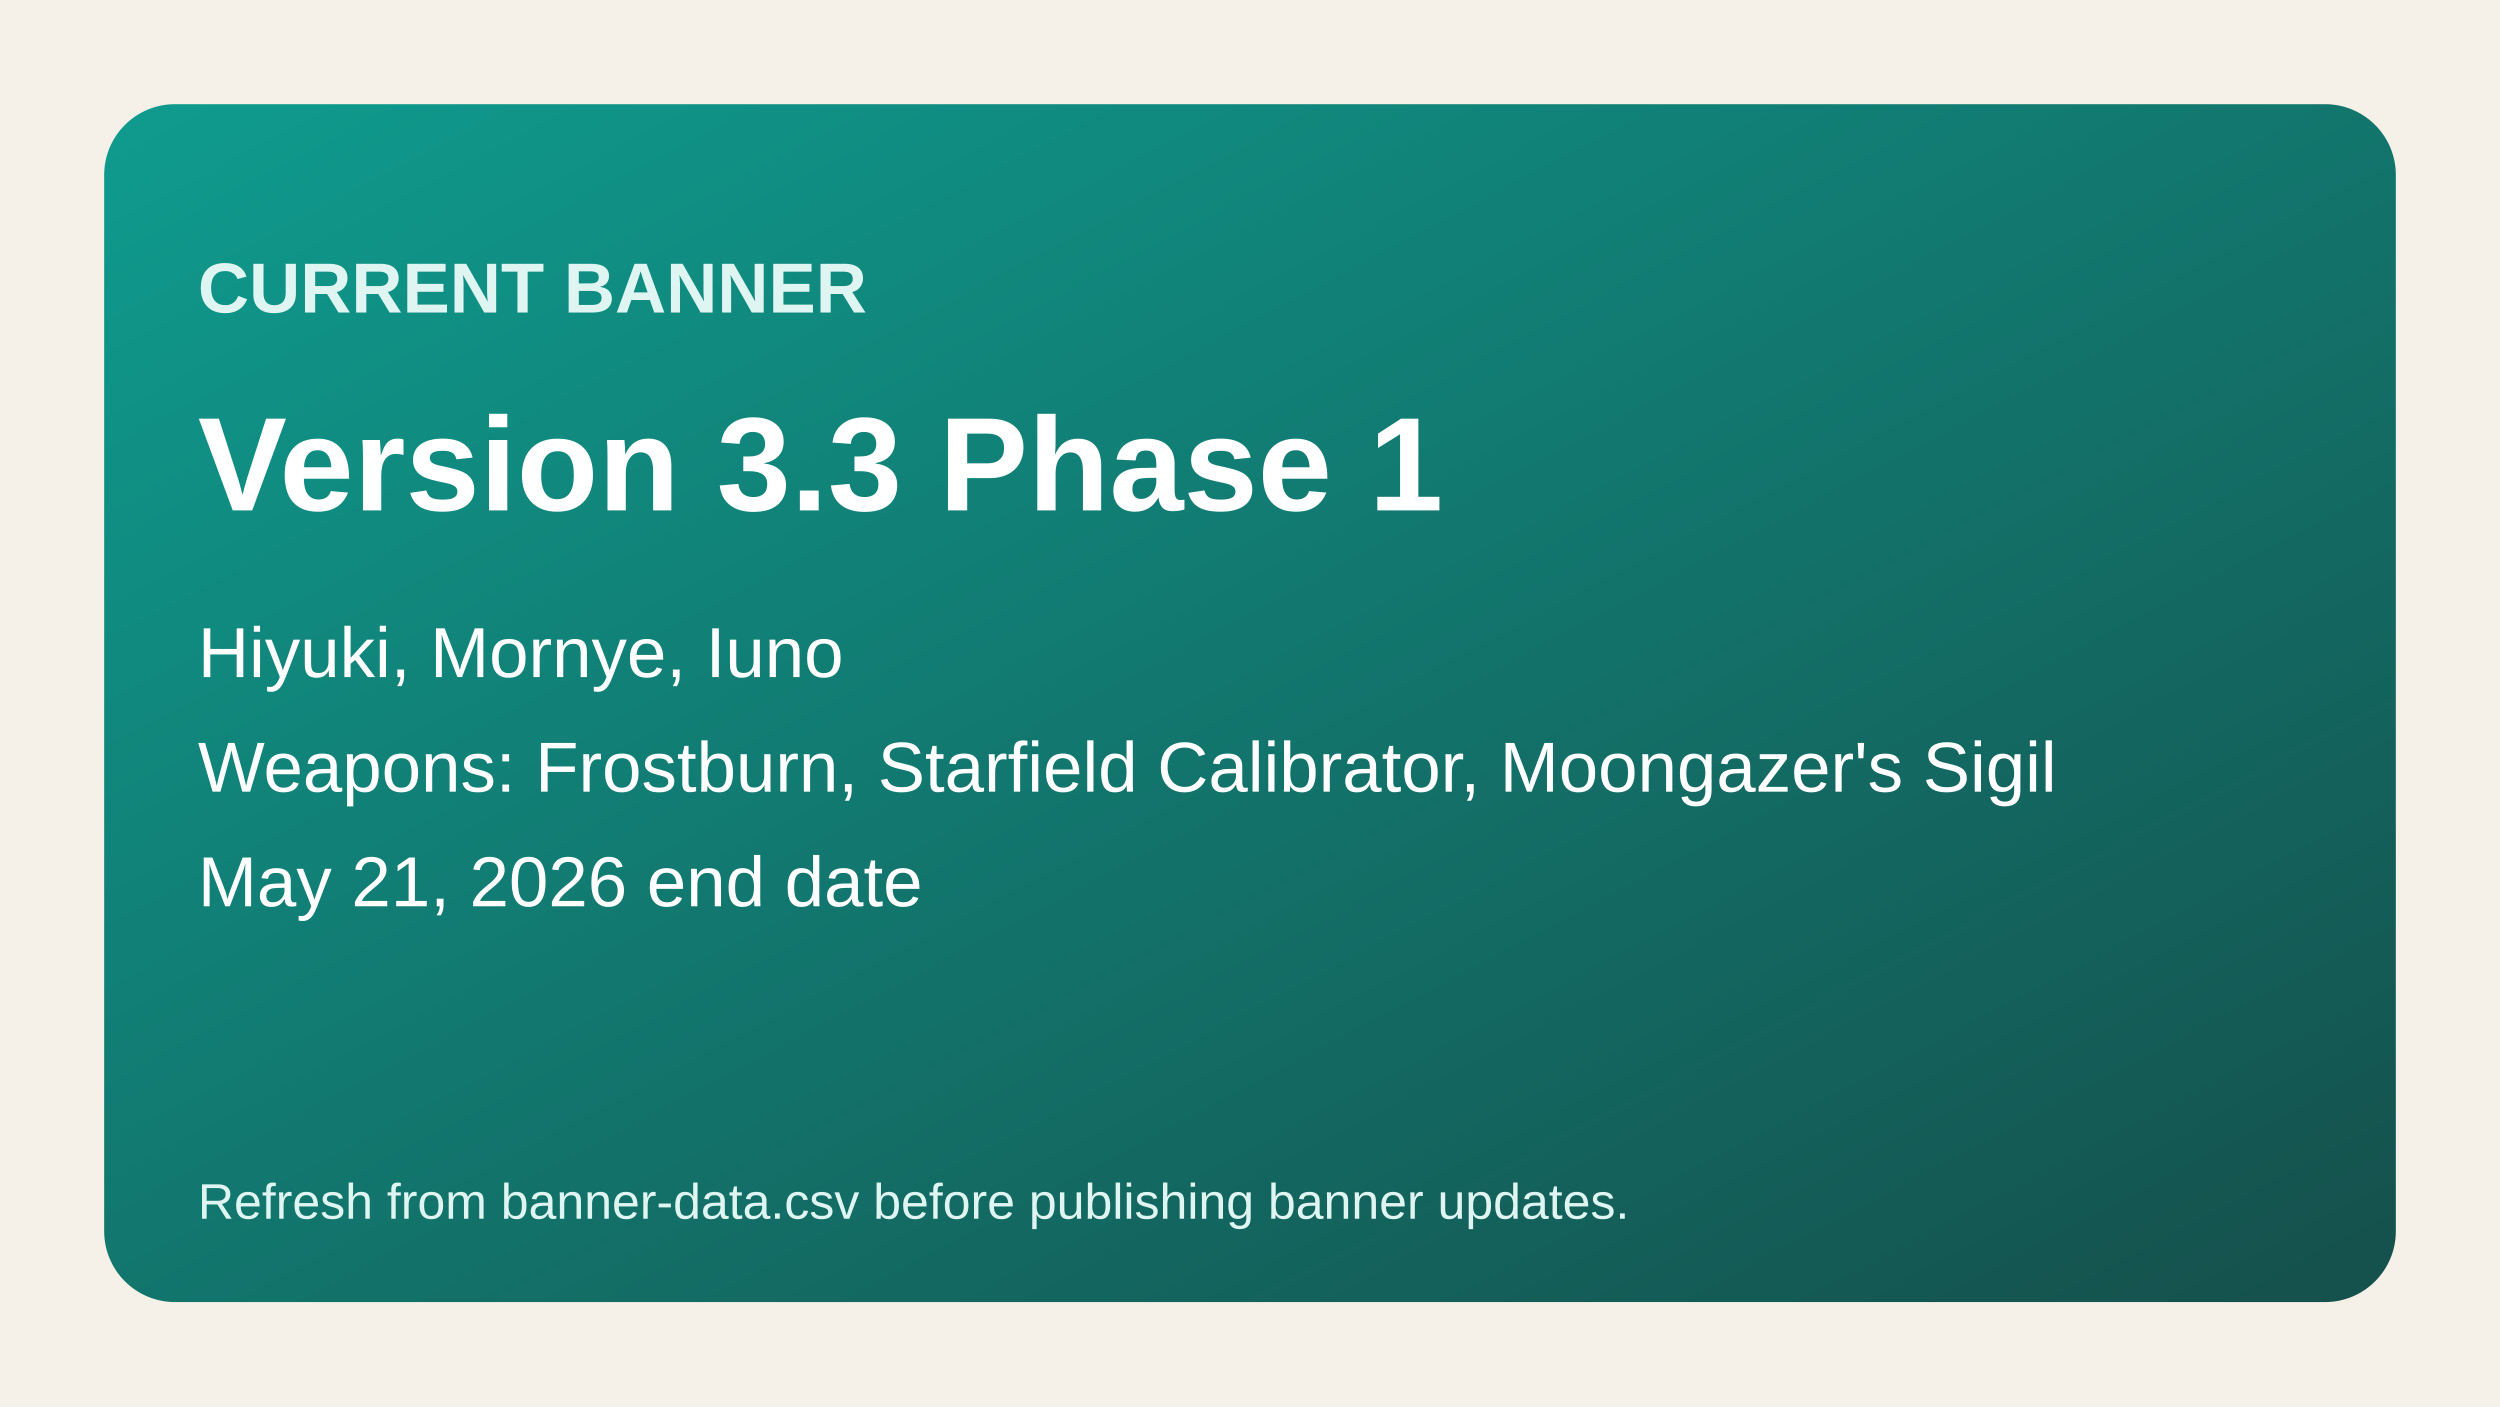
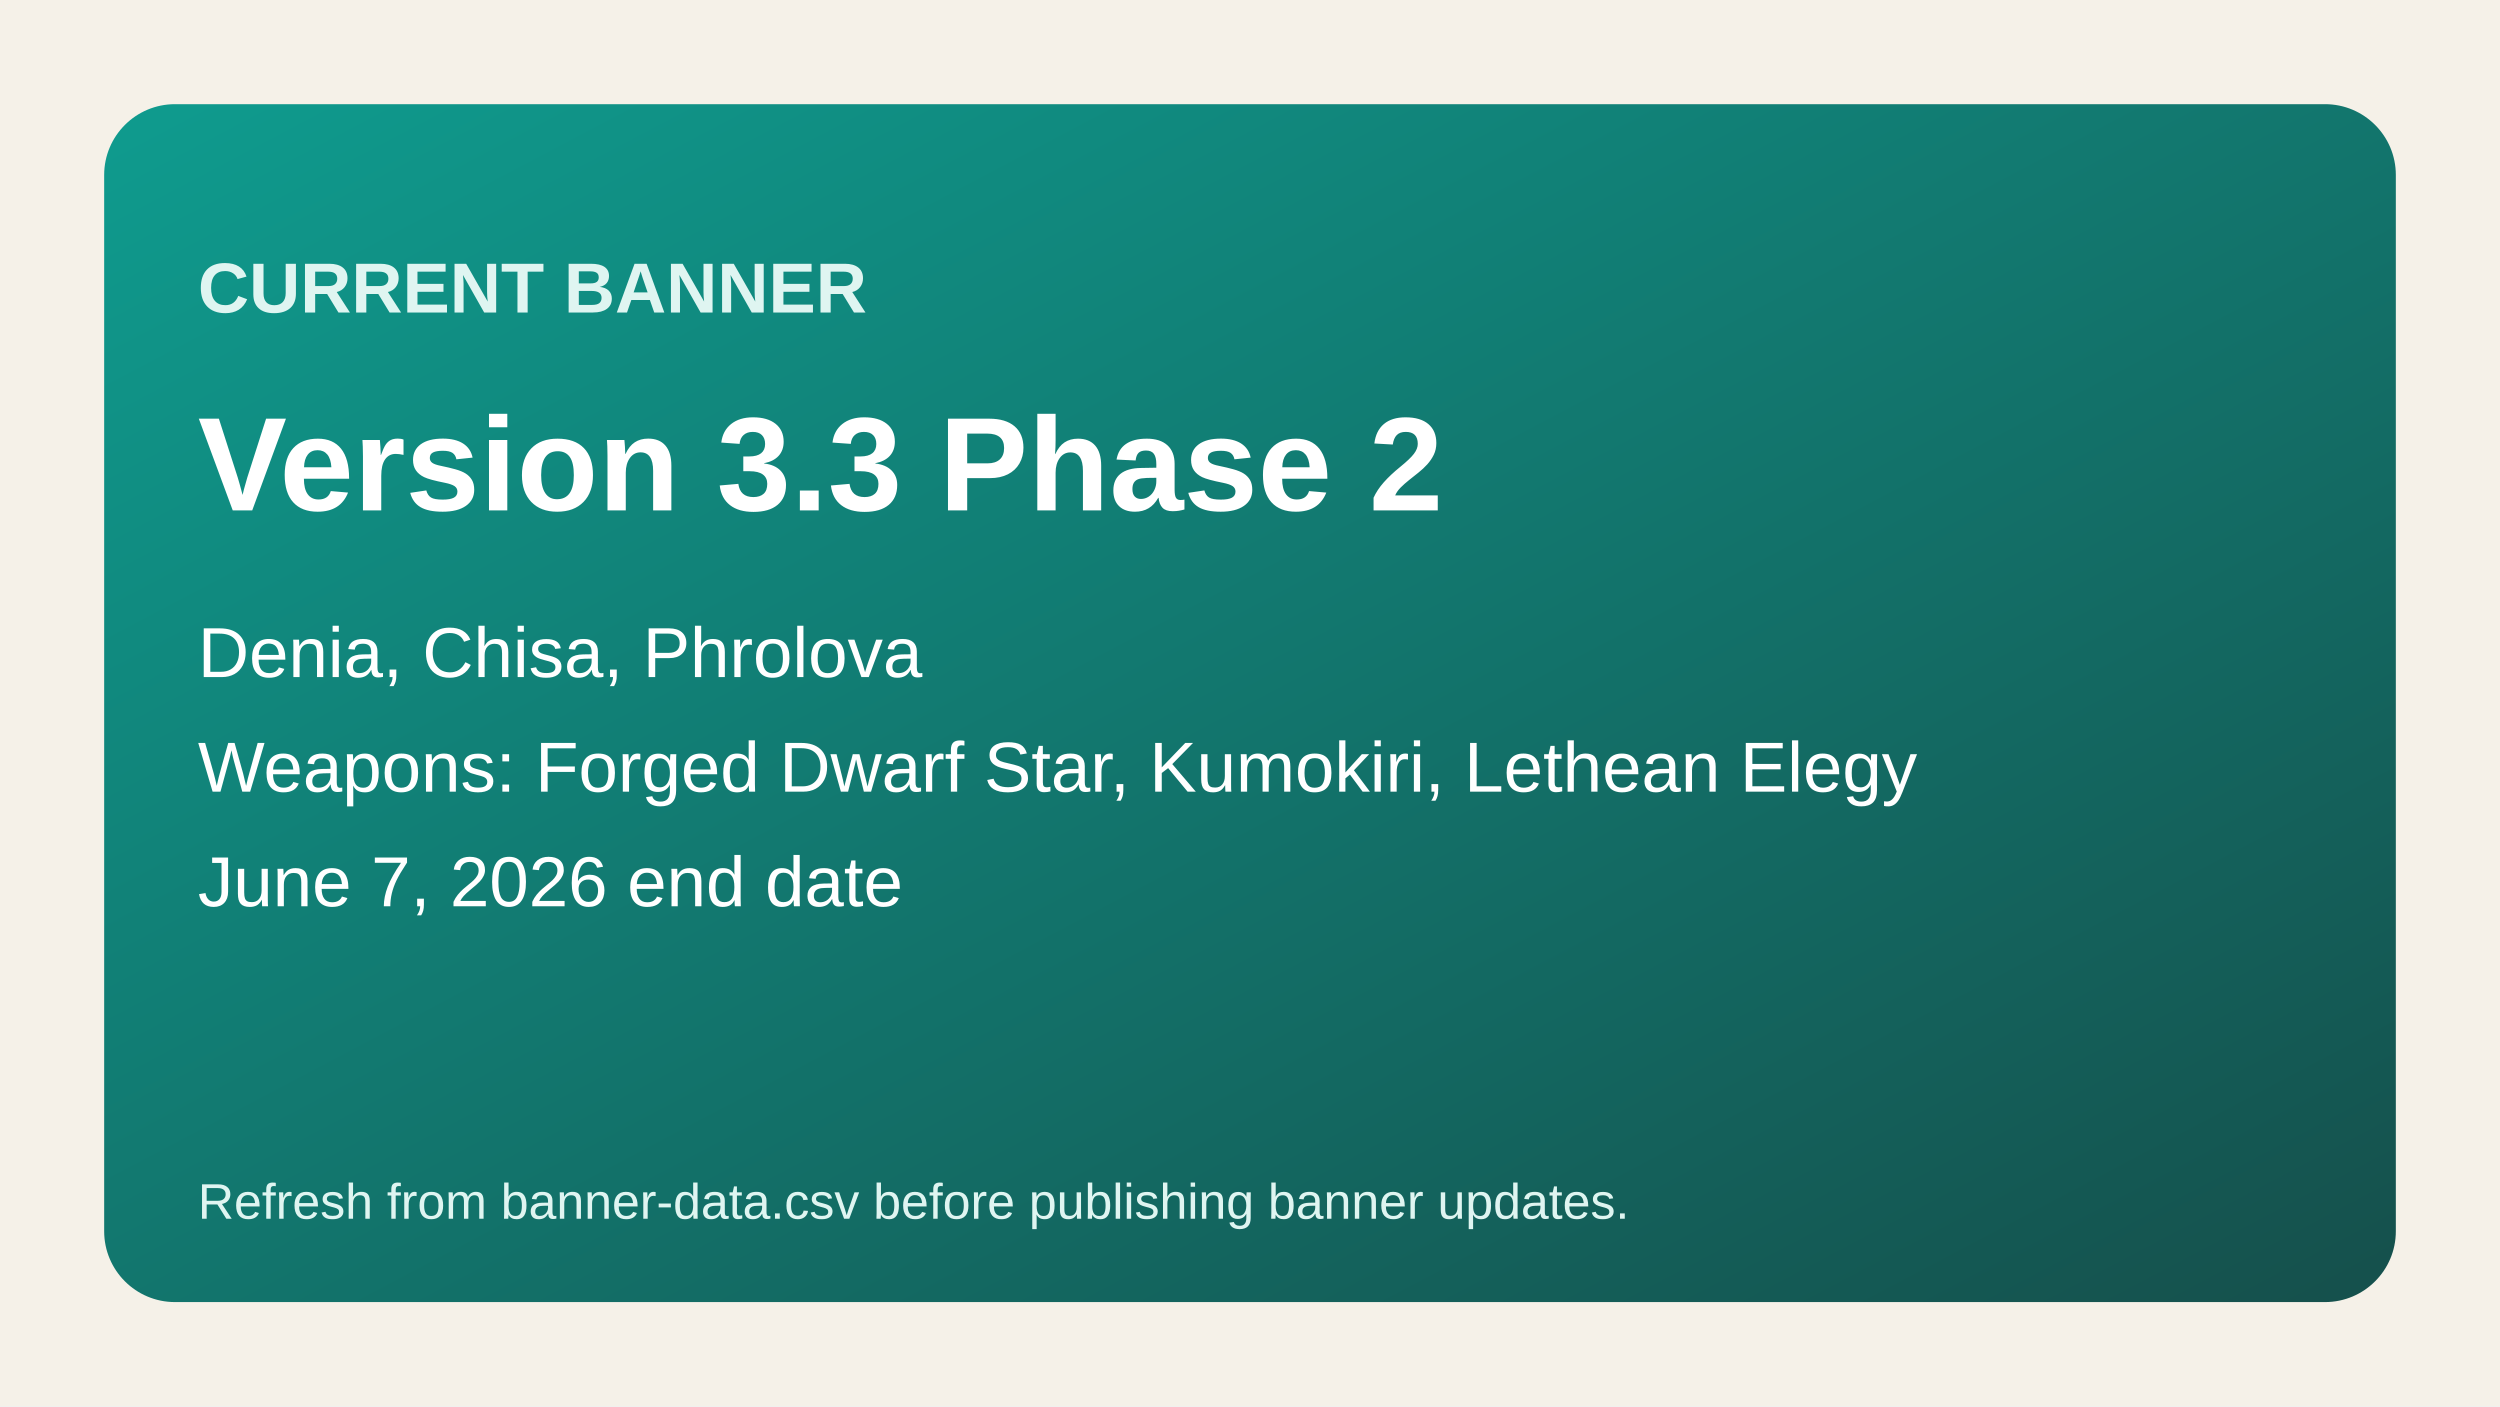
<svg xmlns="http://www.w3.org/2000/svg" width="1200" height="675" viewBox="0 0 1200 675" role="img" aria-labelledby="title desc">
  <defs>
    <linearGradient id="bg" x1="0" y1="0" x2="1" y2="1">
      <stop offset="0%" stop-color="#0f9b8e" />
      <stop offset="100%" stop-color="#15504c" />
    </linearGradient>
  </defs>
  <rect width="1200" height="675" fill="#f5f1e8" />
  <rect x="50" y="50" width="1100" height="575" rx="34" fill="url(#bg)" />
  <text x="95" y="150" fill="#dff5f1" font-family="Space Grotesk, Arial, sans-serif" font-size="34" font-weight="700">CURRENT BANNER</text>
-   <text x="95" y="245" fill="#ffffff" font-family="Space Grotesk, Arial, sans-serif" font-size="64" font-weight="700">Version 3.3 Phase 1</text>
-   <text x="95" y="325" fill="#ffffff" font-family="IBM Plex Sans, Arial, sans-serif" font-size="34">Hiyuki, Mornye, Iuno</text>
-   <text x="95" y="380" fill="#ffffff" font-family="IBM Plex Sans, Arial, sans-serif" font-size="34">Weapons: Frostburn, Starfield Calibrator, Moongazer's Sigil</text>
-   <text x="95" y="435" fill="#ffffff" font-family="IBM Plex Sans, Arial, sans-serif" font-size="34">May 21, 2026 end date</text>
+   <text x="95" y="245" fill="#ffffff" font-family="Space Grotesk, Arial, sans-serif" font-size="64" font-weight="700">Version 3.3 Phase 2</text>
+   <text x="95" y="325" fill="#ffffff" font-family="IBM Plex Sans, Arial, sans-serif" font-size="34">Denia, Chisa, Phrolova</text>
+   <text x="95" y="380" fill="#ffffff" font-family="IBM Plex Sans, Arial, sans-serif" font-size="34">Weapons: Forged Dwarf Star, Kumokiri, Lethean Elegy</text>
+   <text x="95" y="435" fill="#ffffff" font-family="IBM Plex Sans, Arial, sans-serif" font-size="34">June 7, 2026 end date</text>
  <text x="95" y="585" fill="#dff5f1" font-family="IBM Plex Sans, Arial, sans-serif" font-size="24">Refresh from banner-data.csv before publishing banner updates.</text>
</svg>
